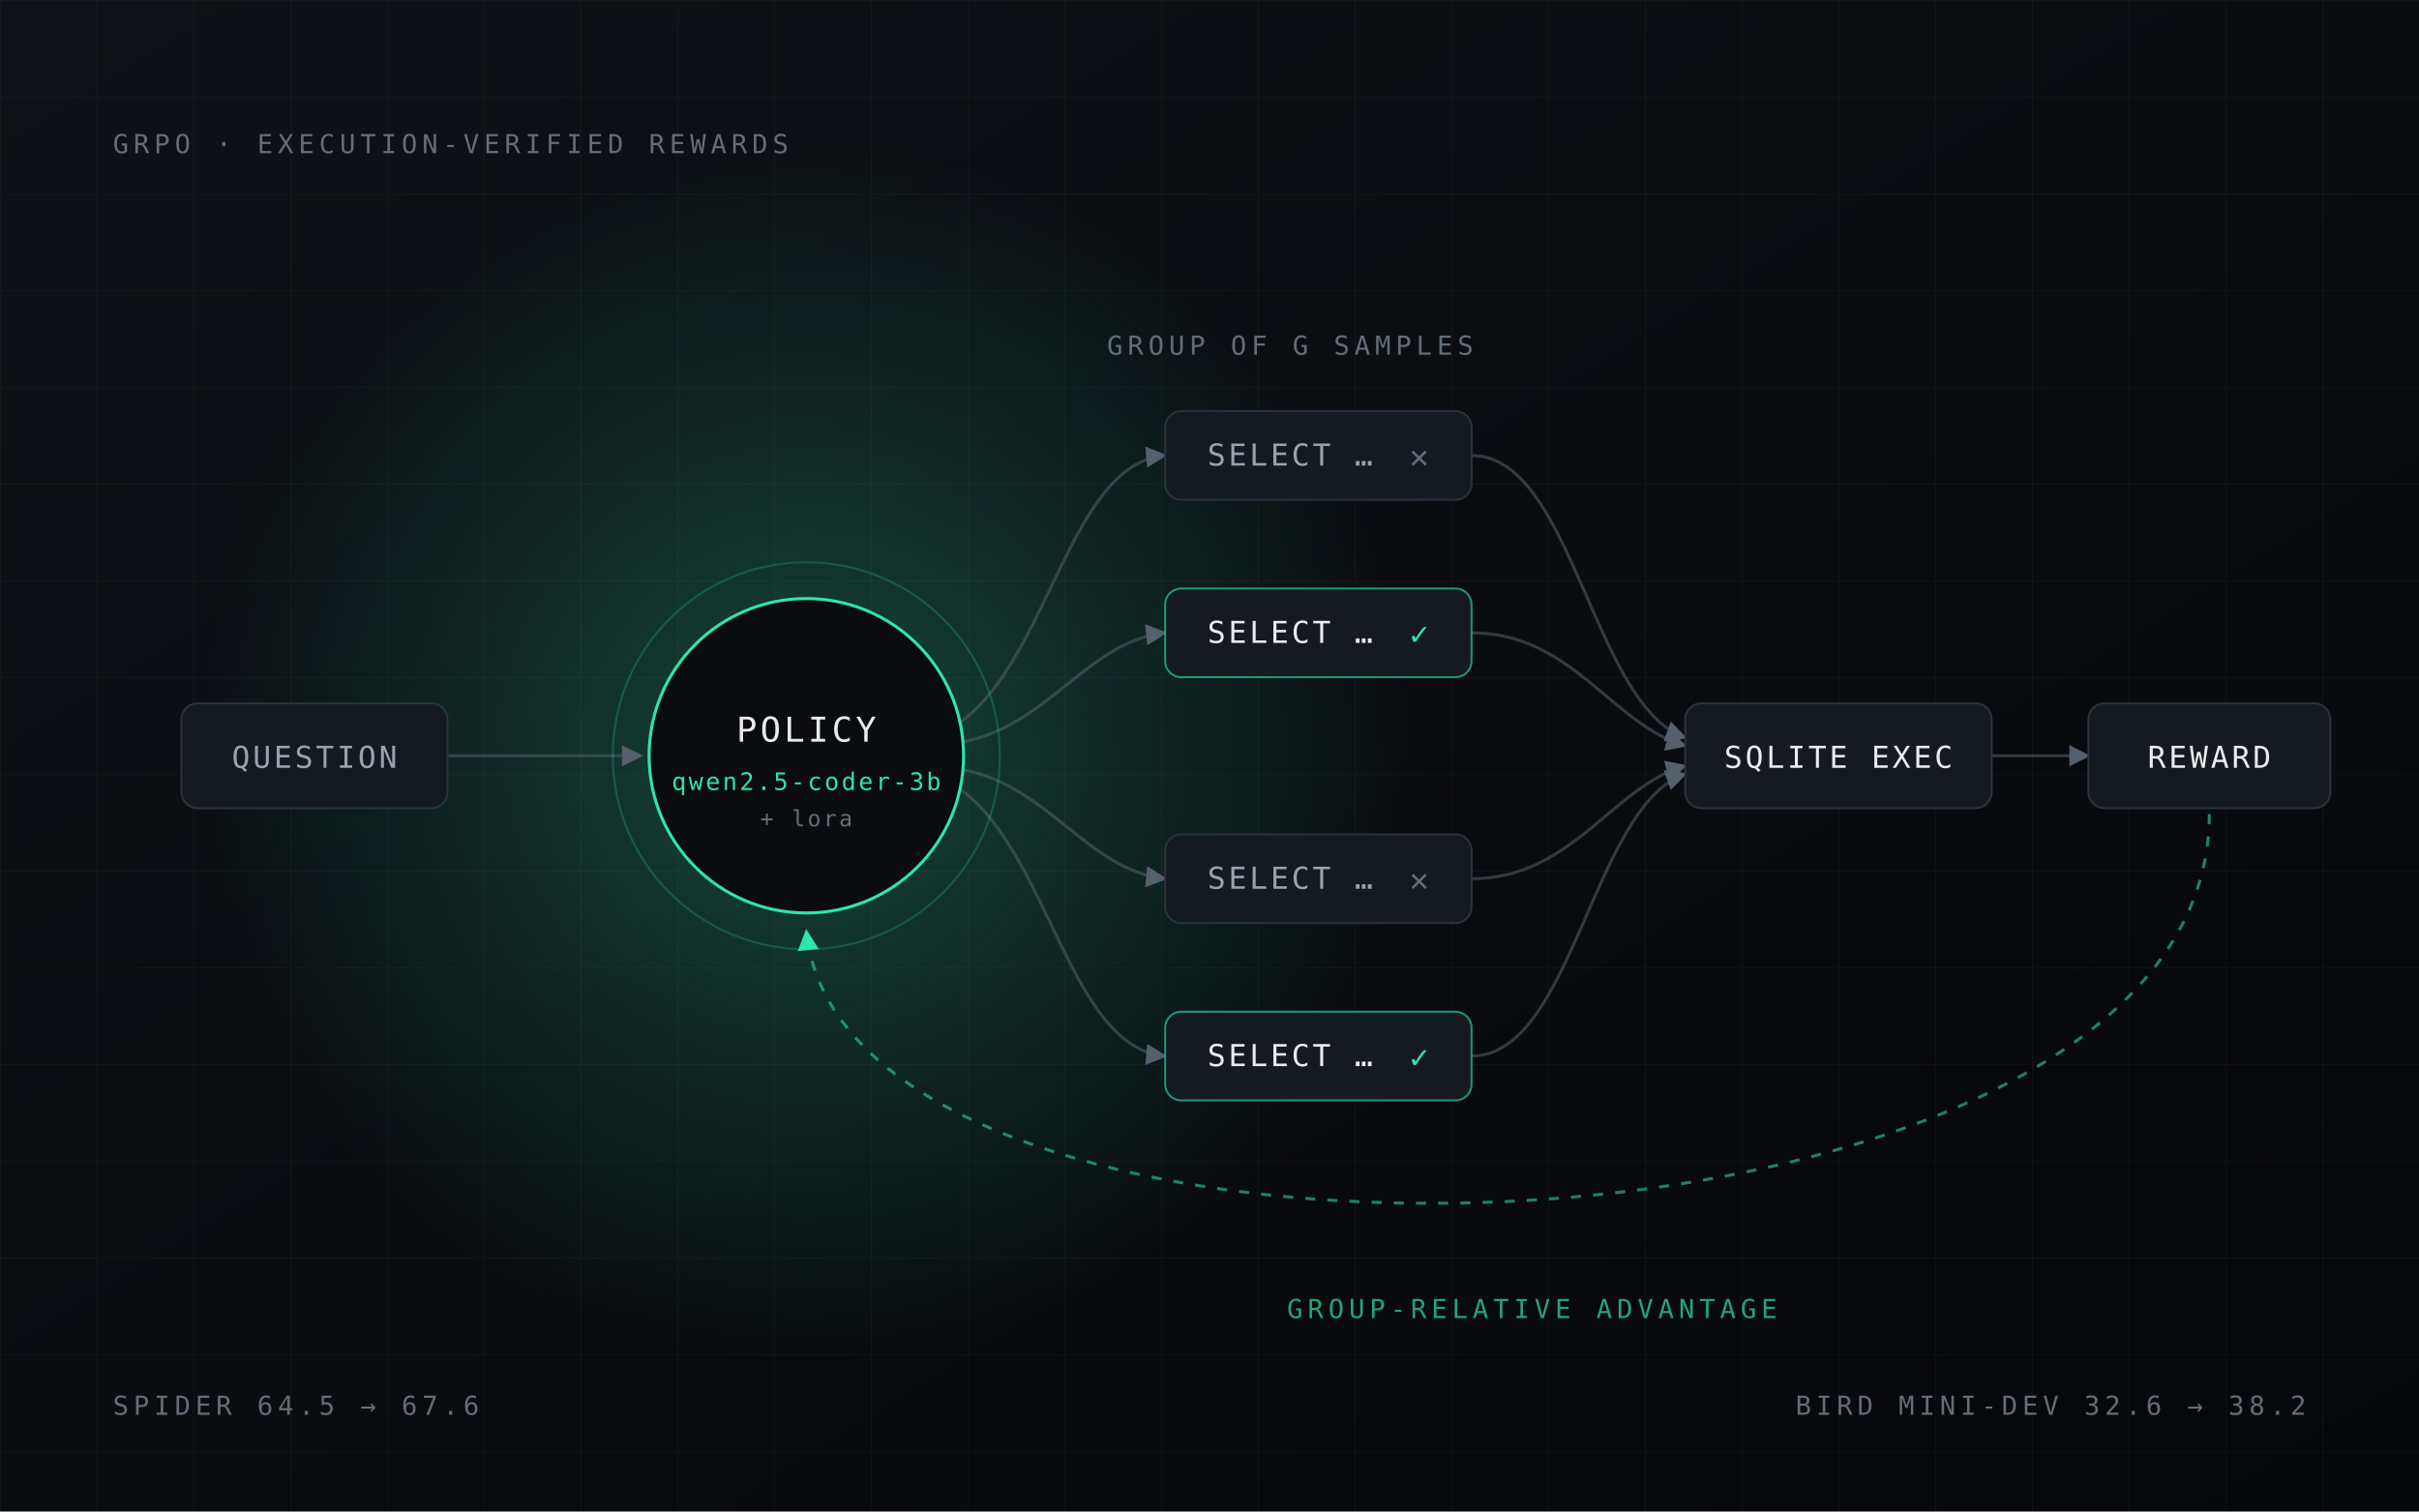
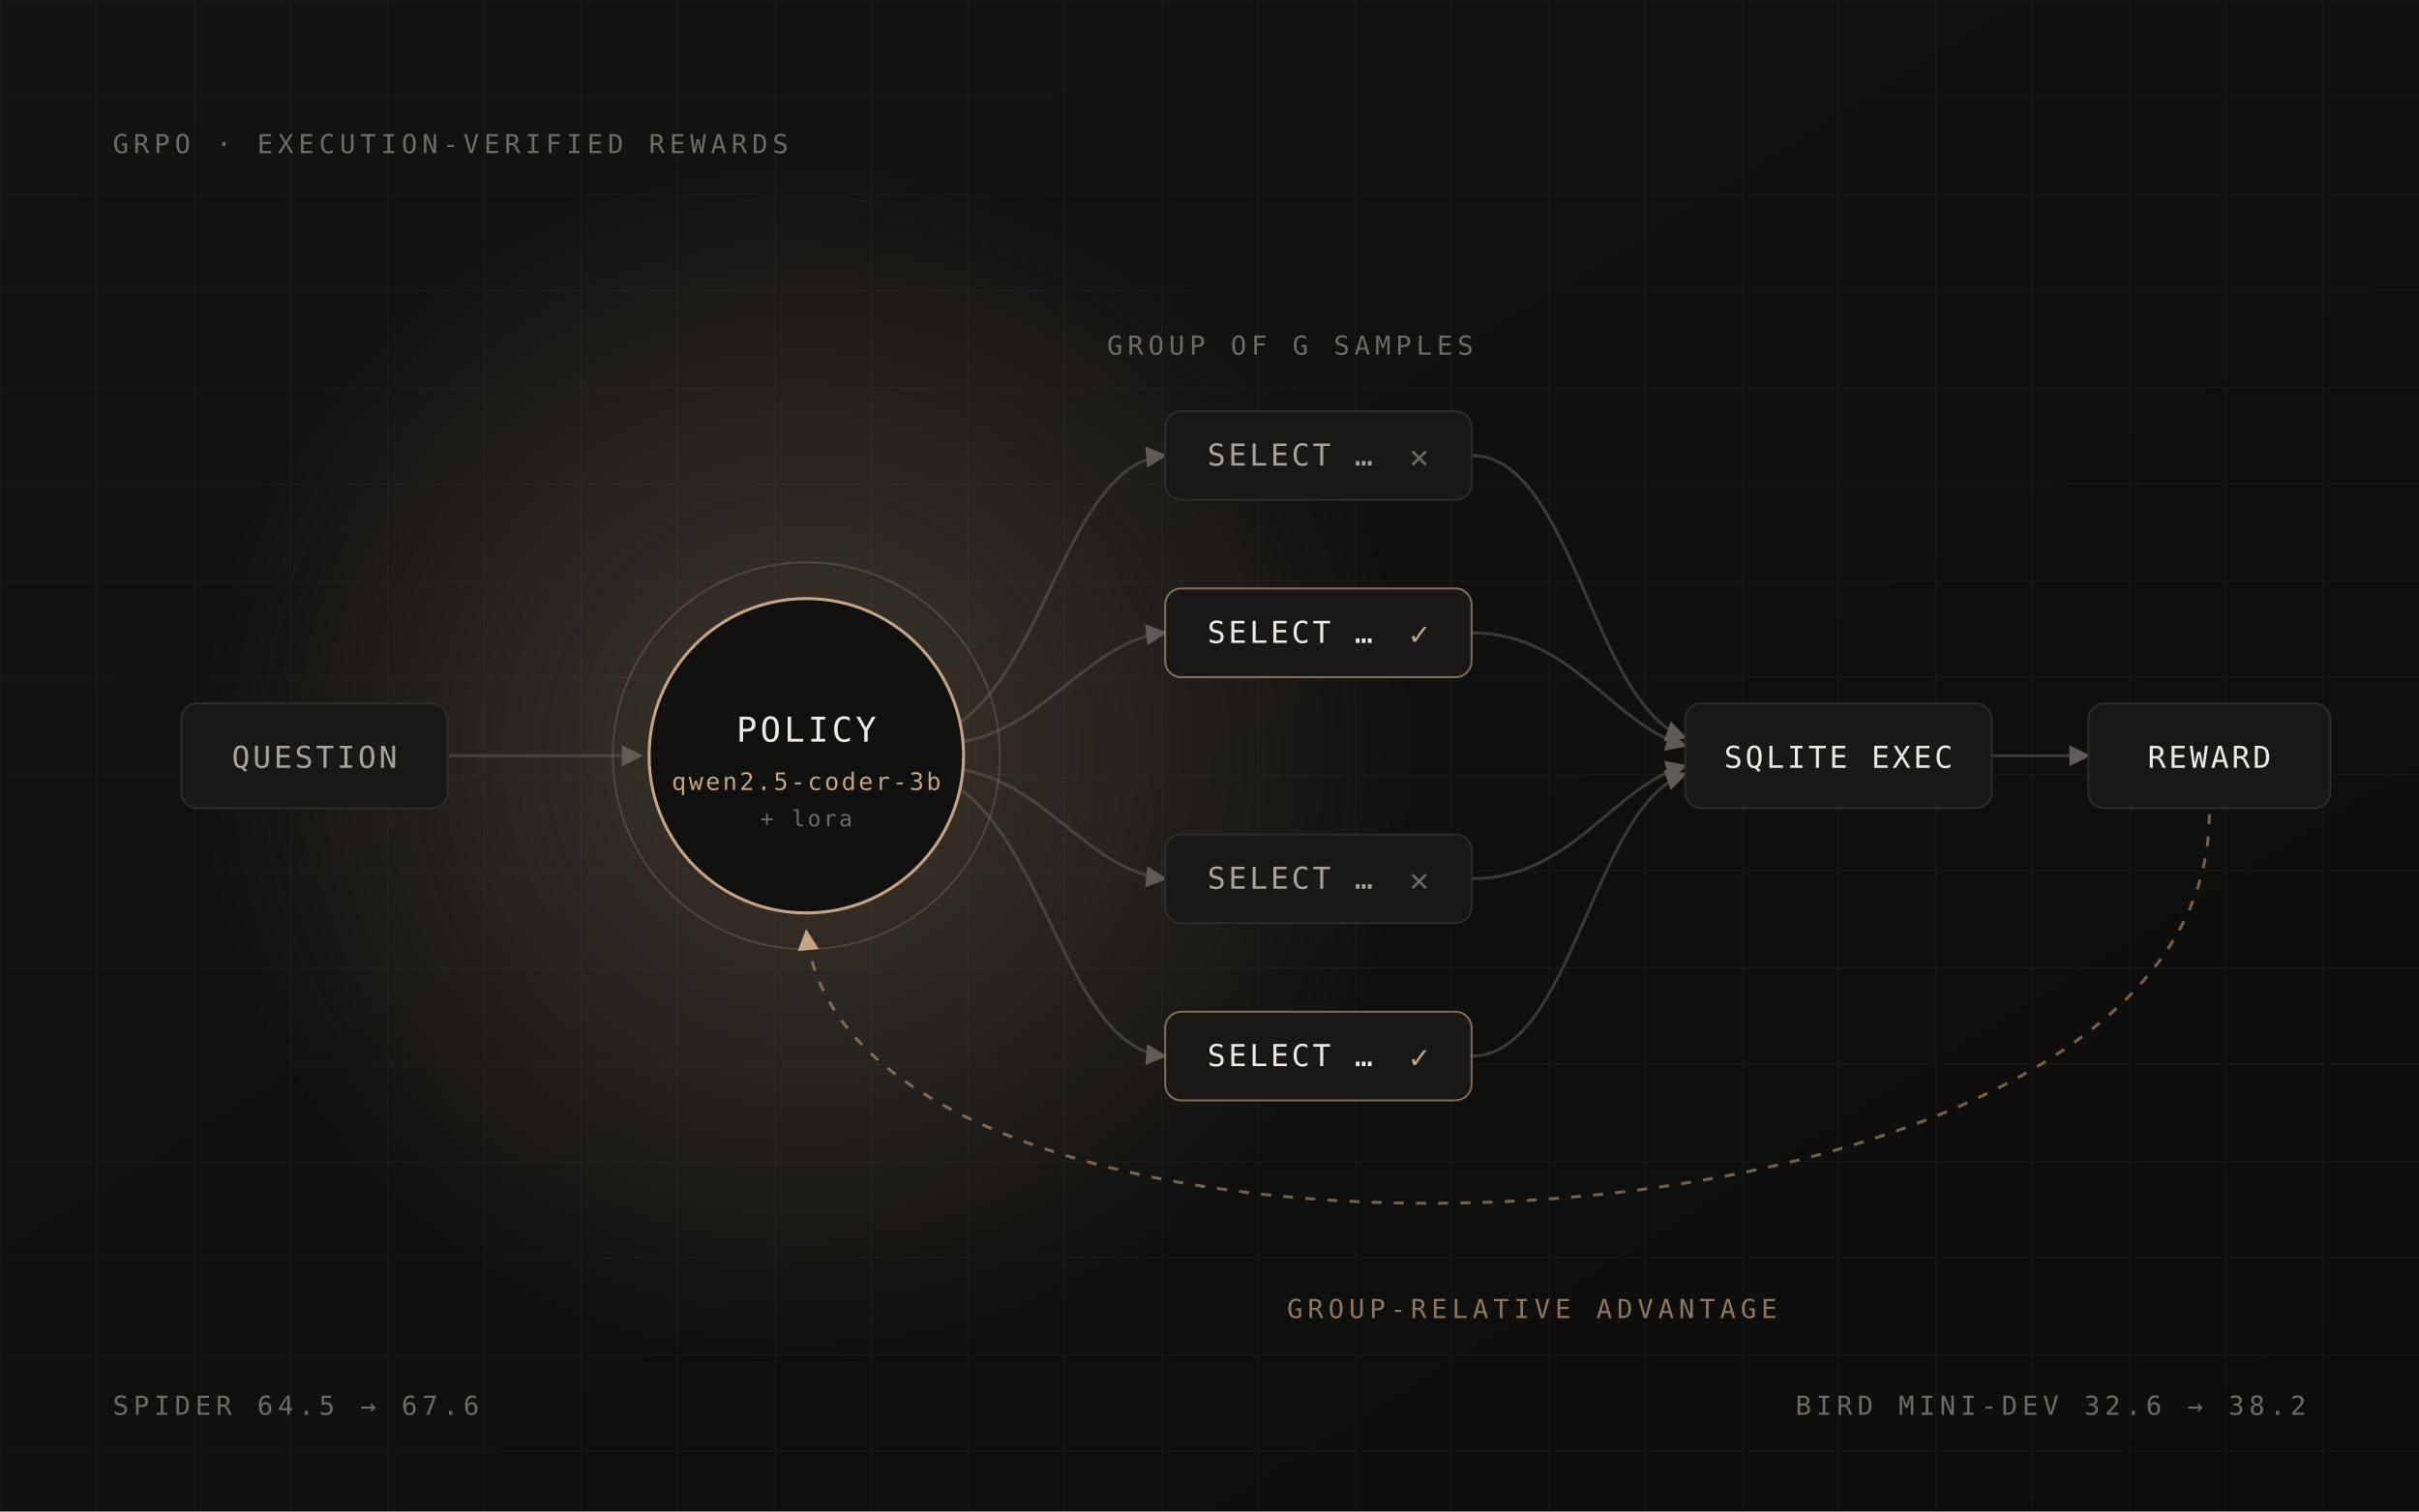
<svg xmlns="http://www.w3.org/2000/svg" viewBox="0 0 1200 750" role="img" aria-label="GRPO loop: a policy model samples a group of SQL queries, each is executed against SQLite, and execution-matched rewards flow back to the policy">
  <defs>
    <linearGradient id="ts-bg" x1="0" y1="0" x2="1" y2="1">
-       <stop offset="0" stop-color="#0E1116" />
-       <stop offset="1" stop-color="#06070A" />
+       <stop offset="0" stop-color="#141312" />
+       <stop offset="1" stop-color="#0D0D0C" />
    </linearGradient>
    <pattern id="ts-grid" width="48" height="48" patternUnits="userSpaceOnUse">
      <path d="M48 0H0V48" fill="none" stroke="#FFFFFF" stroke-opacity=".035" stroke-width="1" />
    </pattern>
    <radialGradient id="ts-glow" cx=".5" cy=".5" r=".5">
-       <stop offset="0" stop-color="#2EE6A8" stop-opacity=".26" />
-       <stop offset="1" stop-color="#2EE6A8" stop-opacity="0" />
+       <stop offset="0" stop-color="#C4A484" stop-opacity=".26" />
+       <stop offset="1" stop-color="#C4A484" stop-opacity="0" />
    </radialGradient>
    <marker id="ts-ar" viewBox="0 0 10 10" refX="9" refY="5" markerWidth="7" markerHeight="7" orient="auto-start-reverse">
-       <path d="M0 0 10 5 0 10z" fill="#565F6C" />
+       <path d="M0 0 10 5 0 10z" fill="#605B55" />
    </marker>
    <marker id="ts-arg" viewBox="0 0 10 10" refX="9" refY="5" markerWidth="7" markerHeight="7" orient="auto-start-reverse">
-       <path d="M0 0 10 5 0 10z" fill="#2EE6A8" />
+       <path d="M0 0 10 5 0 10z" fill="#C4A484" />
    </marker>
  </defs>
  <rect width="1200" height="750" fill="url(#ts-bg)" />
  <rect width="1200" height="750" fill="url(#ts-grid)" />
  <circle cx="400" cy="375" r="300" fill="url(#ts-glow)" />
-   <g stroke="#565F6C" stroke-opacity=".55" stroke-width="1.5" fill="none" marker-end="url(#ts-ar)">
+   <g stroke="#605B55" stroke-opacity=".55" stroke-width="1.5" fill="none" marker-end="url(#ts-ar)">
    <path d="M222 375 L 318 375" />
    <path d="M474 360 C 520 330, 530 230, 578 226" />
    <path d="M478 368 C 520 360, 540 318, 578 314" />
    <path d="M478 382 C 520 390, 540 432, 578 436" />
    <path d="M474 390 C 520 420, 530 520, 578 524" />
    <path d="M730 226 C 780 226, 790 350, 836 366" />
    <path d="M730 314 C 780 314, 800 360, 836 370" />
    <path d="M730 436 C 780 436, 800 390, 836 380" />
    <path d="M730 524 C 780 524, 790 400, 836 384" />
    <path d="M988 375 L 1036 375" />
  </g>
-   <path d="M1096 404 C 1096 640, 420 660, 400 462" fill="none" stroke="#2EE6A8" stroke-opacity=".55" stroke-width="1.5" stroke-dasharray="5 6" marker-end="url(#ts-arg)" />
+   <path d="M1096 404 C 1096 640, 420 660, 400 462" fill="none" stroke="#C4A484" stroke-opacity=".55" stroke-width="1.5" stroke-dasharray="5 6" marker-end="url(#ts-arg)" />
  <g font-family="ui-monospace,'JetBrains Mono',monospace" font-size="15" letter-spacing="1.4" text-anchor="middle">
-     <rect x="90" y="349" width="132" height="52" rx="8" fill="#151A21" stroke="#2A313B" />
-     <rect x="578" y="204" width="152" height="44" rx="8" fill="#151A21" stroke="#2A313B" />
-     <rect x="578" y="292" width="152" height="44" rx="8" fill="#151A21" stroke="#2EE6A8" stroke-opacity=".6" />
-     <rect x="578" y="414" width="152" height="44" rx="8" fill="#151A21" stroke="#2A313B" />
-     <rect x="578" y="502" width="152" height="44" rx="8" fill="#151A21" stroke="#2EE6A8" stroke-opacity=".6" />
-     <rect x="836" y="349" width="152" height="52" rx="8" fill="#151A21" stroke="#2A313B" />
-     <rect x="1036" y="349" width="120" height="52" rx="8" fill="#151A21" stroke="#2A313B" />
-     <text x="156" y="381" fill="#9AA2AE">QUESTION</text>
-     <text x="640" y="231" fill="#9AA2AE">SELECT …</text>
-     <text x="640" y="319" fill="#E9EBEE">SELECT …</text>
-     <text x="640" y="441" fill="#9AA2AE">SELECT …</text>
-     <text x="640" y="529" fill="#E9EBEE">SELECT …</text>
-     <text x="912" y="381" fill="#E9EBEE">SQLITE EXEC</text>
-     <text x="1096" y="381" fill="#E9EBEE">REWARD</text>
+     <rect x="90" y="349" width="132" height="52" rx="8" fill="#191816" stroke="#2E2B28" />
+     <rect x="578" y="204" width="152" height="44" rx="8" fill="#191816" stroke="#2E2B28" />
+     <rect x="578" y="292" width="152" height="44" rx="8" fill="#191816" stroke="#C4A484" stroke-opacity=".6" />
+     <rect x="578" y="414" width="152" height="44" rx="8" fill="#191816" stroke="#2E2B28" />
+     <rect x="578" y="502" width="152" height="44" rx="8" fill="#191816" stroke="#C4A484" stroke-opacity=".6" />
+     <rect x="836" y="349" width="152" height="52" rx="8" fill="#191816" stroke="#2E2B28" />
+     <rect x="1036" y="349" width="120" height="52" rx="8" fill="#191816" stroke="#2E2B28" />
+     <text x="156" y="381" fill="#A8A29A">QUESTION</text>
+     <text x="640" y="231" fill="#A8A29A">SELECT …</text>
+     <text x="640" y="319" fill="#EEEAE3">SELECT …</text>
+     <text x="640" y="441" fill="#A8A29A">SELECT …</text>
+     <text x="640" y="529" fill="#EEEAE3">SELECT …</text>
+     <text x="912" y="381" fill="#EEEAE3">SQLITE EXEC</text>
+     <text x="1096" y="381" fill="#EEEAE3">REWARD</text>
  </g>
  <g font-family="ui-monospace,'JetBrains Mono',monospace" font-size="16" text-anchor="middle">
-     <text x="704" y="232" fill="#646C79">✕</text>
-     <text x="704" y="320" fill="#2EE6A8">✓</text>
-     <text x="704" y="442" fill="#646C79">✕</text>
-     <text x="704" y="530" fill="#2EE6A8">✓</text>
+     <text x="704" y="232" fill="#6F6A63">✕</text>
+     <text x="704" y="320" fill="#C4A484">✓</text>
+     <text x="704" y="442" fill="#6F6A63">✕</text>
+     <text x="704" y="530" fill="#C4A484">✓</text>
  </g>
-   <circle cx="400" cy="375" r="78" fill="#0A0C10" stroke="#2EE6A8" stroke-width="1.5" />
-   <circle cx="400" cy="375" r="96" fill="none" stroke="#2EE6A8" stroke-opacity=".22" stroke-width="1" />
-   <text x="400" y="368" text-anchor="middle" font-family="ui-monospace,'JetBrains Mono',monospace" font-size="17" letter-spacing="1.6" fill="#E9EBEE">POLICY</text>
-   <text x="400" y="392" text-anchor="middle" font-family="ui-monospace,'JetBrains Mono',monospace" font-size="12" letter-spacing="1.2" fill="#2EE6A8">qwen2.5-coder-3b</text>
-   <text x="400" y="410" text-anchor="middle" font-family="ui-monospace,'JetBrains Mono',monospace" font-size="11" letter-spacing="1.2" fill="#646C79">+ lora</text>
-   <g font-family="ui-monospace,'JetBrains Mono',monospace" font-size="13" letter-spacing="2.4" fill="#646C79">
+   <circle cx="400" cy="375" r="78" fill="#111110" stroke="#C4A484" stroke-width="1.5" />
+   <circle cx="400" cy="375" r="96" fill="none" stroke="#C4A484" stroke-opacity=".22" stroke-width="1" />
+   <text x="400" y="368" text-anchor="middle" font-family="ui-monospace,'JetBrains Mono',monospace" font-size="17" letter-spacing="1.6" fill="#EEEAE3">POLICY</text>
+   <text x="400" y="392" text-anchor="middle" font-family="ui-monospace,'JetBrains Mono',monospace" font-size="12" letter-spacing="1.2" fill="#C4A484">qwen2.5-coder-3b</text>
+   <text x="400" y="410" text-anchor="middle" font-family="ui-monospace,'JetBrains Mono',monospace" font-size="11" letter-spacing="1.2" fill="#6F6A63">+ lora</text>
+   <g font-family="ui-monospace,'JetBrains Mono',monospace" font-size="13" letter-spacing="2.4" fill="#6F6A63">
    <text x="56" y="76">GRPO · EXECUTION-VERIFIED REWARDS</text>
    <text x="640" y="176" text-anchor="middle">GROUP OF G SAMPLES</text>
-     <text x="760" y="654" text-anchor="middle" fill="#2EE6A8" fill-opacity=".7">GROUP-RELATIVE ADVANTAGE</text>
+     <text x="760" y="654" text-anchor="middle" fill="#C4A484" fill-opacity=".7">GROUP-RELATIVE ADVANTAGE</text>
    <text x="56" y="702">SPIDER 64.5 → 67.6</text>
    <text x="1144" y="702" text-anchor="end">BIRD MINI-DEV 32.6 → 38.2</text>
  </g>
</svg>
